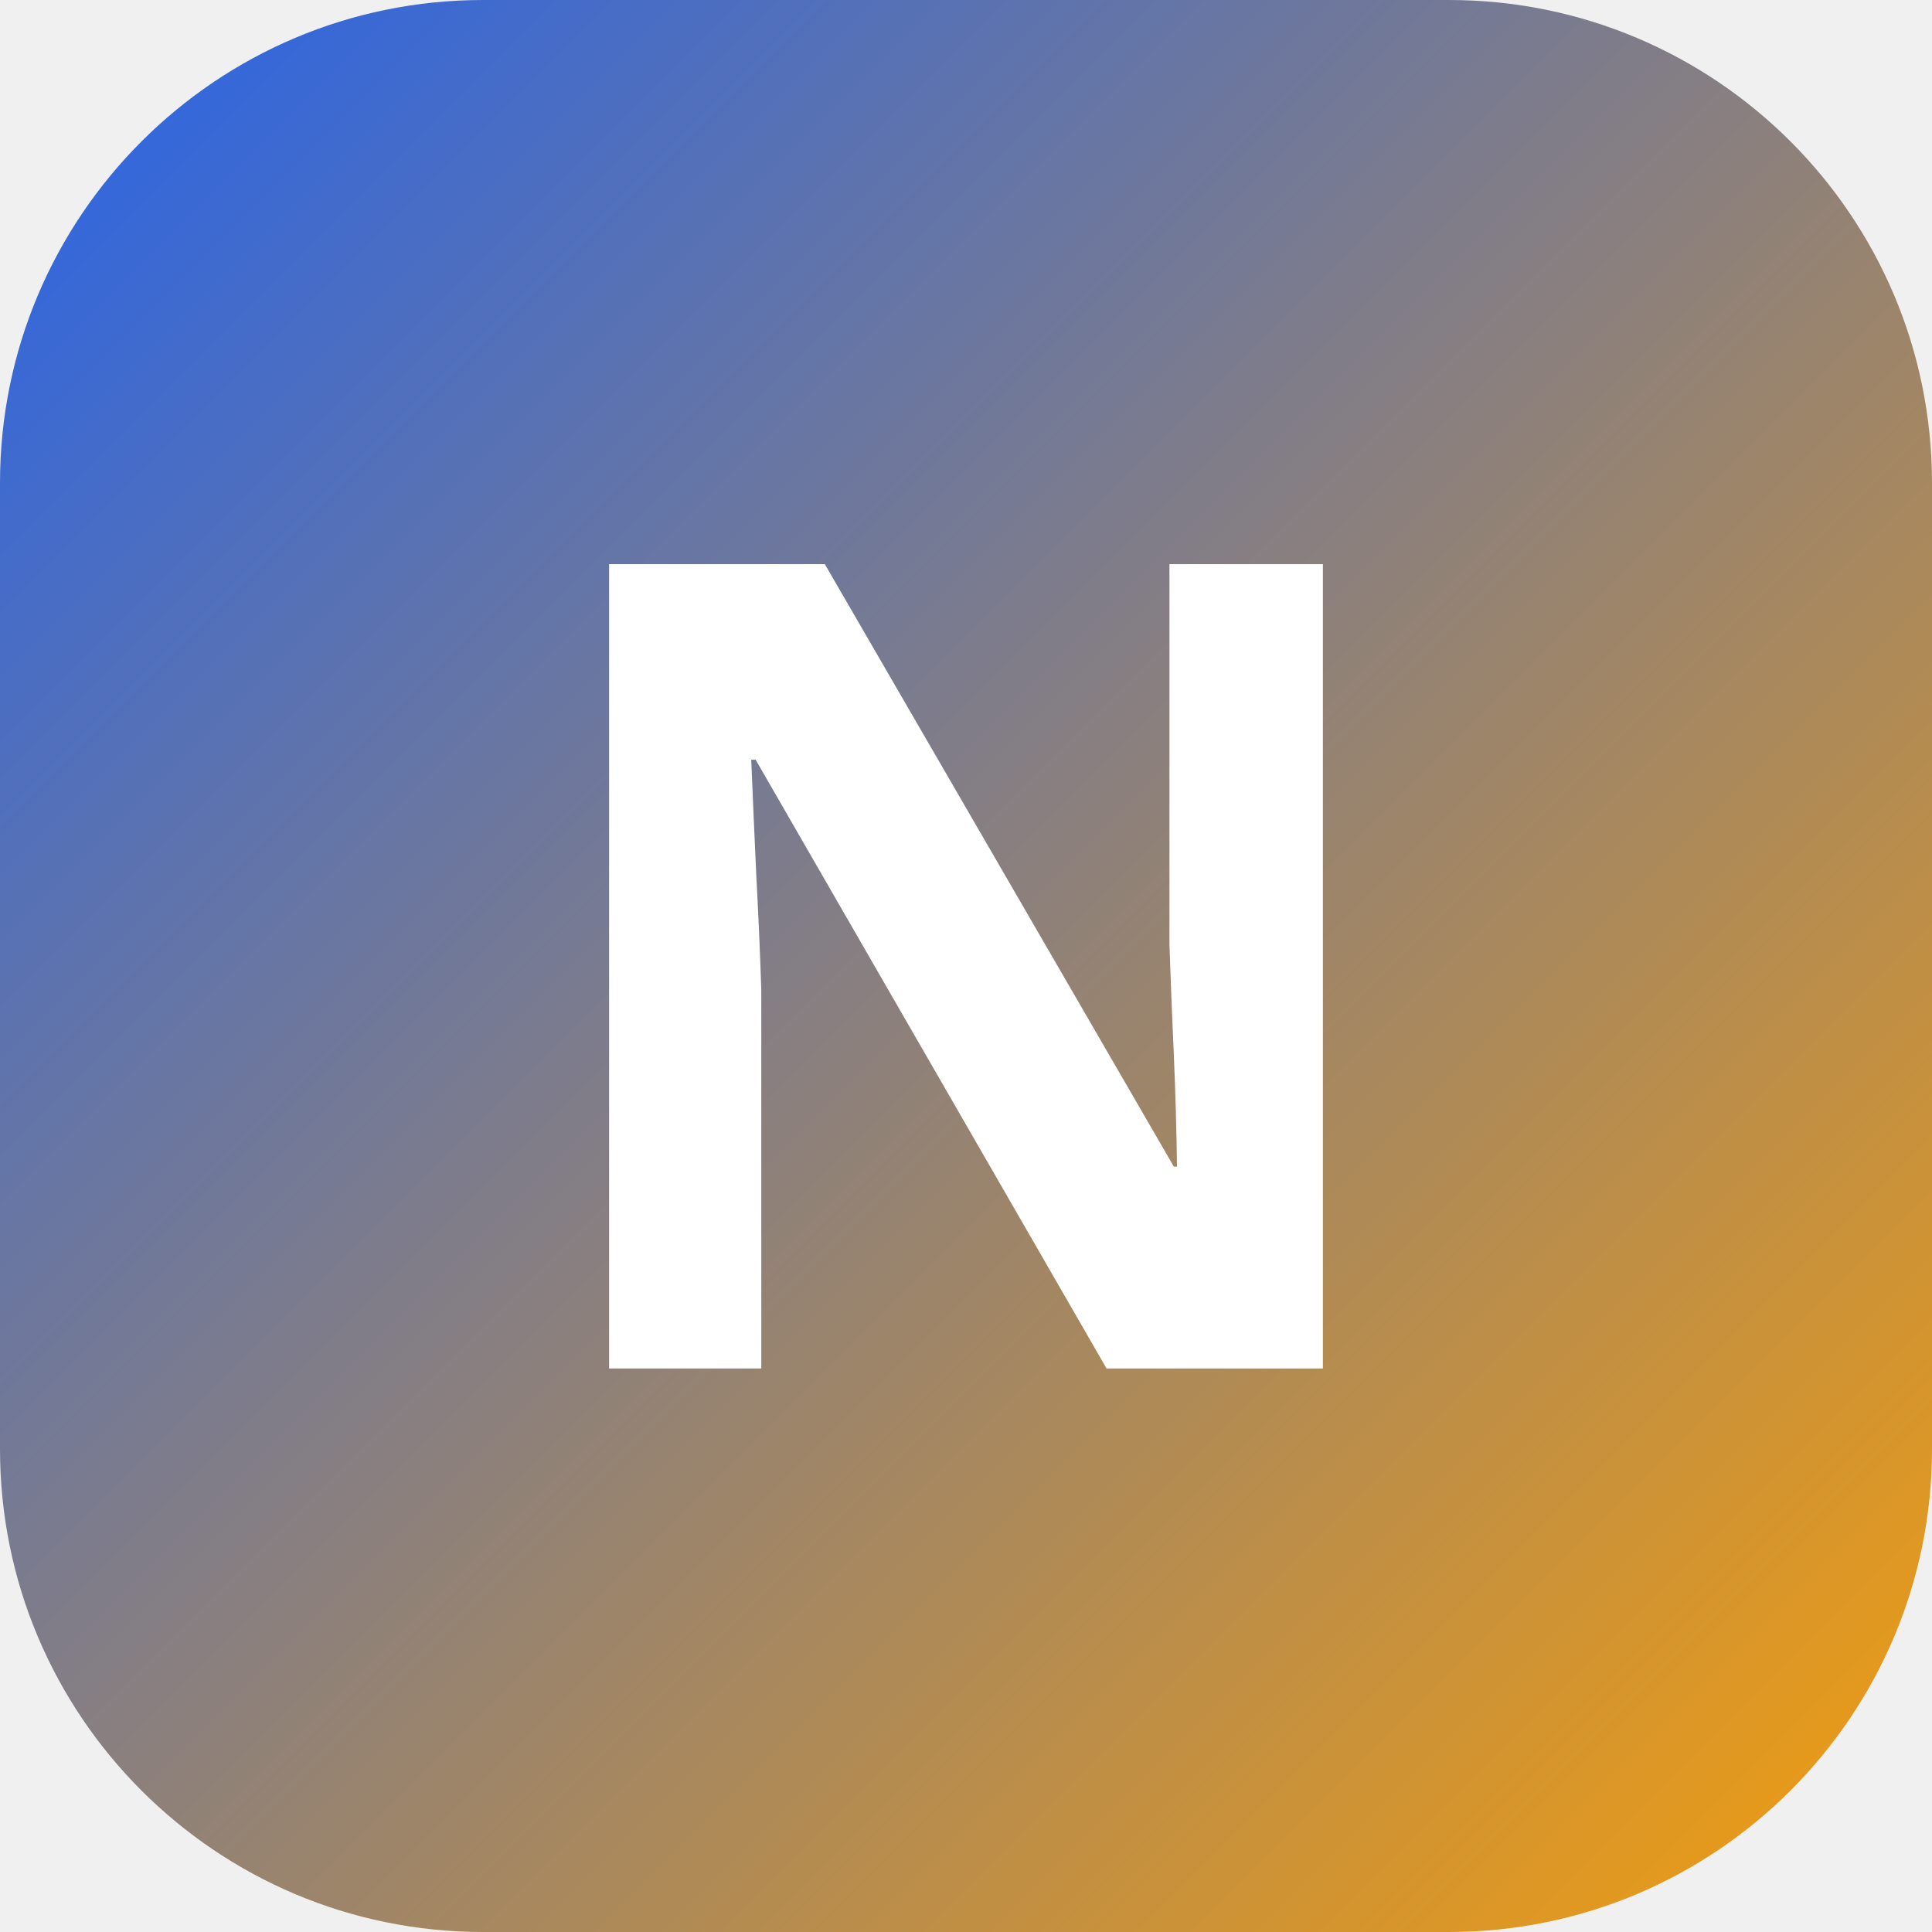
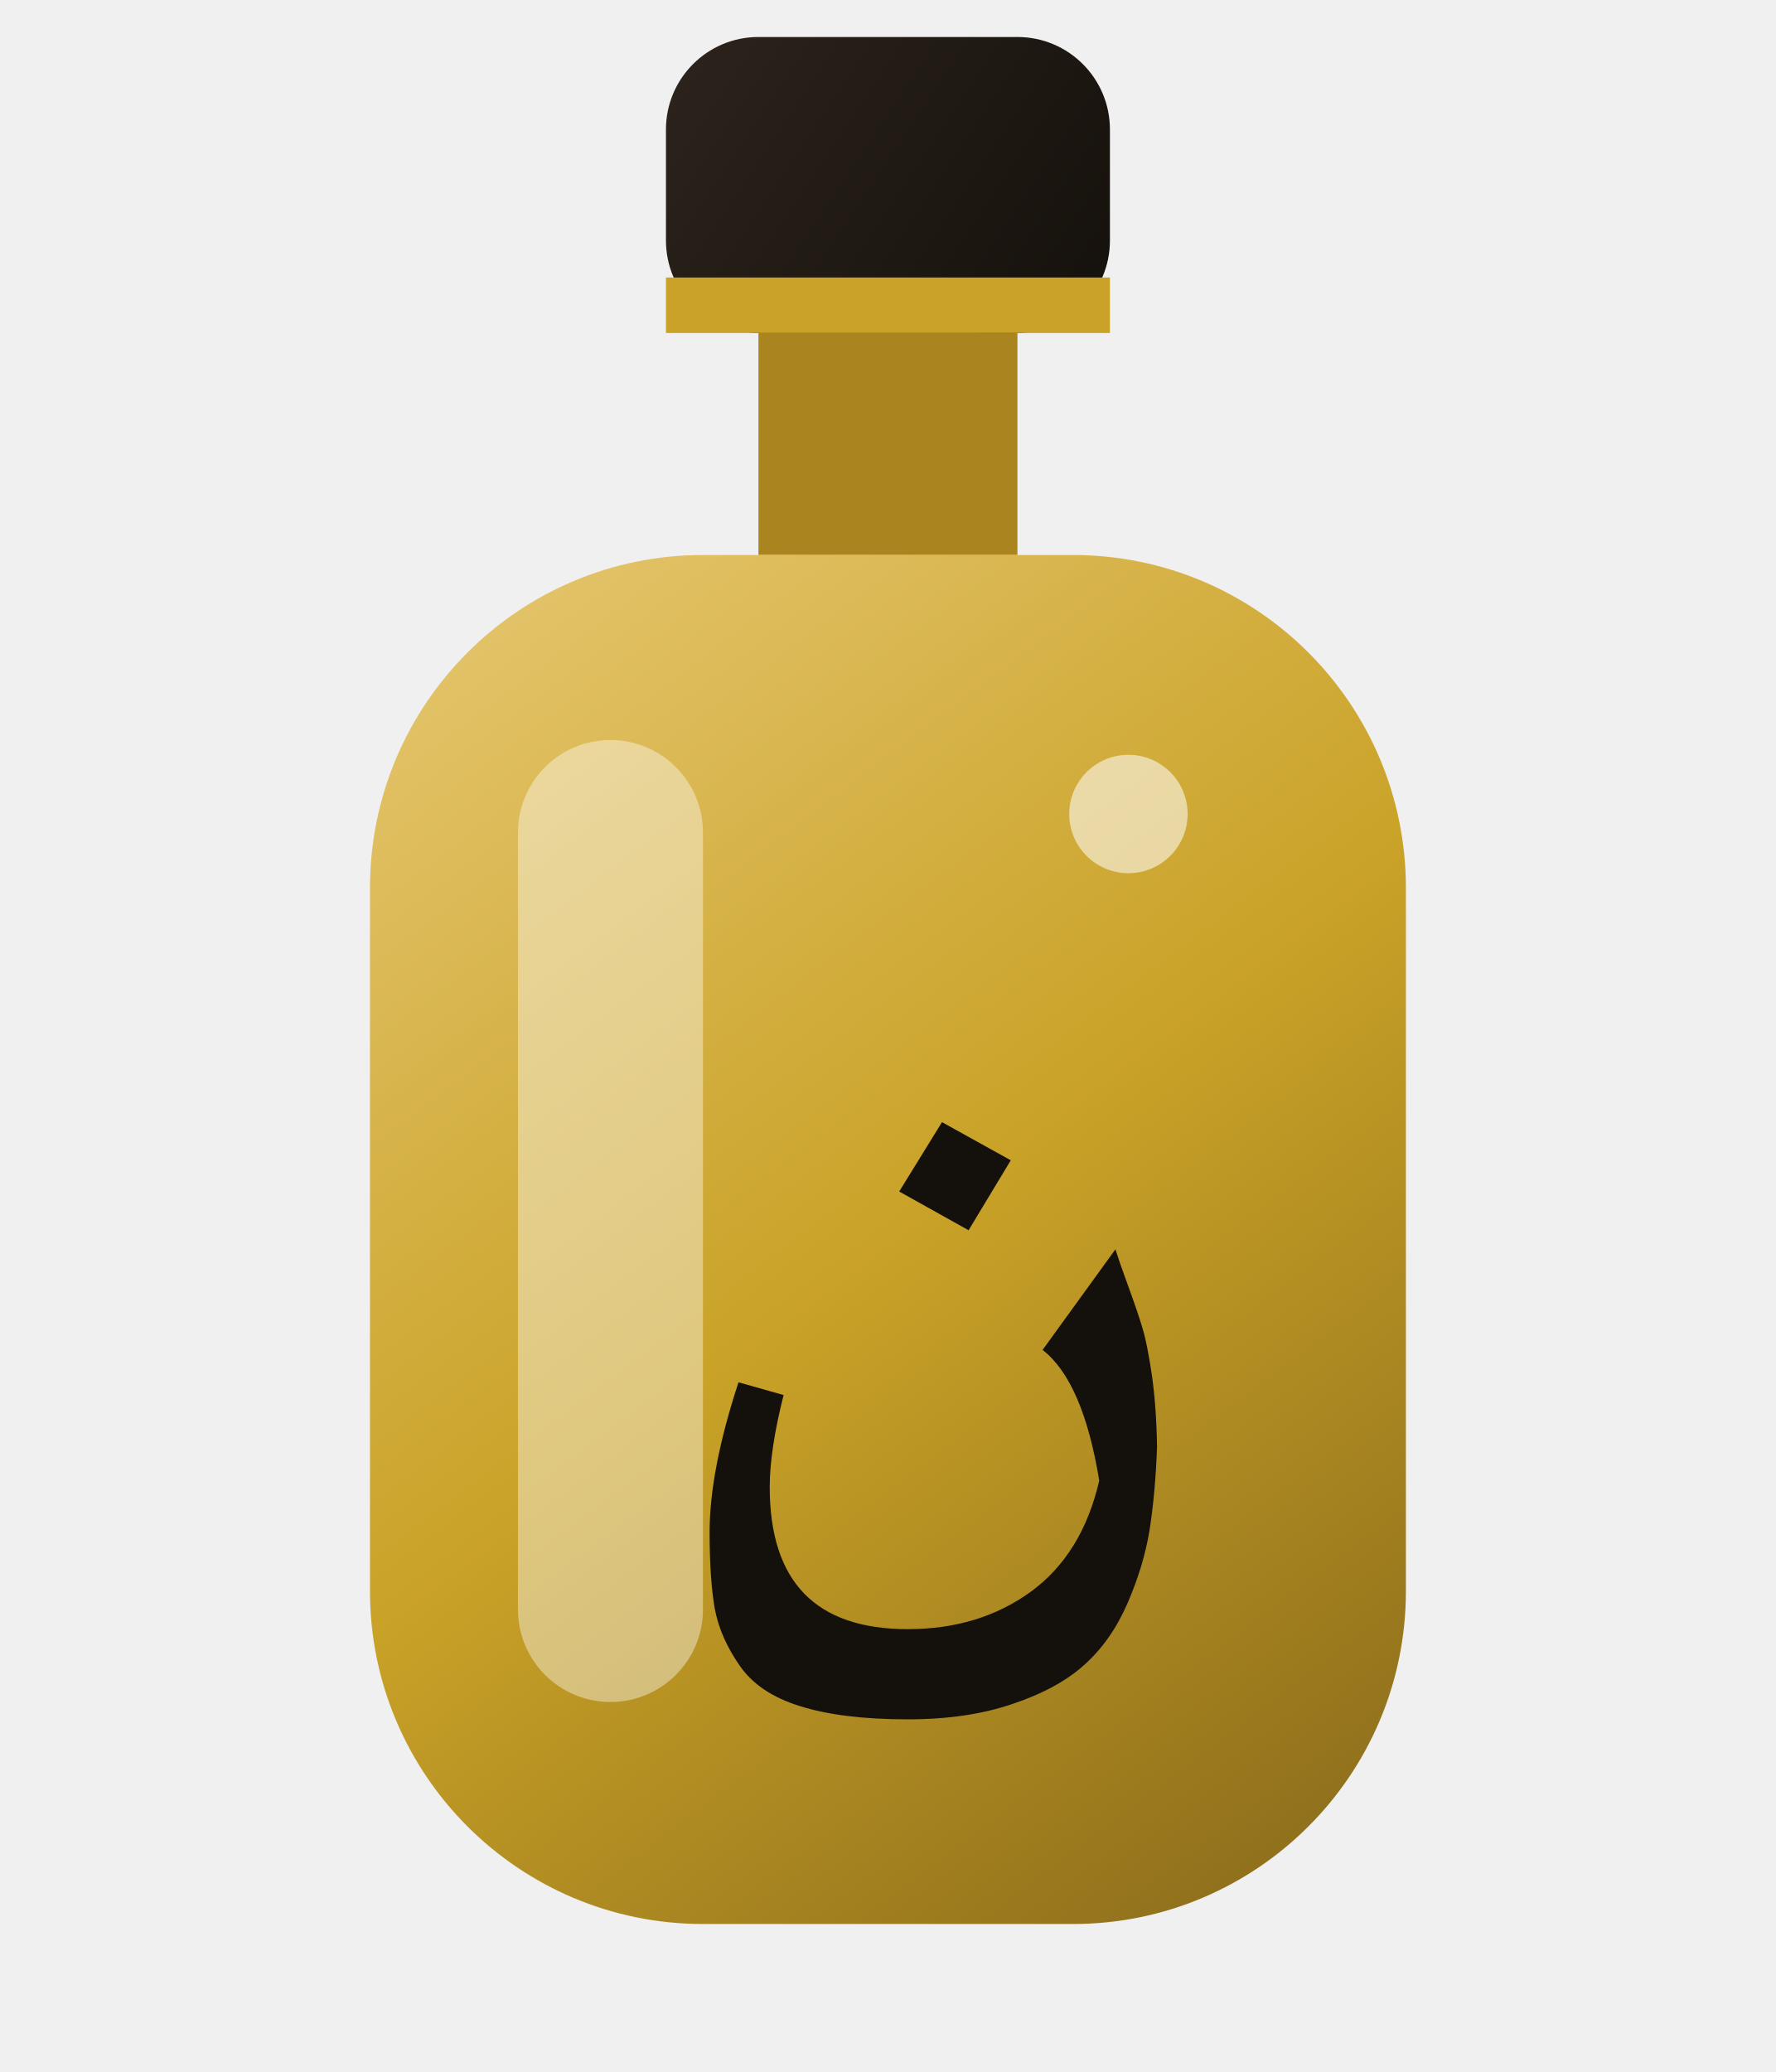
- <svg xmlns="http://www.w3.org/2000/svg" width="48" height="48" viewBox="0 0 48 48">
+ <svg xmlns="http://www.w3.org/2000/svg" viewBox="0 0 48 56" fill="none">
  <defs>
-     <linearGradient id="g" x1="0%" y1="0%" x2="100%" y2="100%">
-       <stop offset="0%" stop-color="#2563EB" />
-       <stop offset="100%" stop-color="#F59E0B" />
+     <linearGradient id="nawa-gold" x1="10" y1="15" x2="38" y2="52" gradientUnits="userSpaceOnUse">
+       <stop stop-color="#E7C873" />
+       <stop offset="0.5" stop-color="#C9A227" />
+       <stop offset="1" stop-color="#86681A" />
+     </linearGradient>
+     <linearGradient id="nawa-cap" x1="18" y1="1" x2="30" y2="9" gradientUnits="userSpaceOnUse">
+       <stop stop-color="#2C241C" />
+       <stop offset="1" stop-color="#14100B" />
    </linearGradient>
  </defs>
-   <rect width="48" height="48" rx="12" fill="url(#g)" />
-   <text x="24" y="34" font-family="Cairo,sans-serif" font-size="28" font-weight="700" fill="#fff" text-anchor="middle">N</text>
+   <rect x="18" y="1" width="12" height="8" rx="2.5" fill="url(#nawa-cap)" />
+   <rect x="18" y="7.5" width="12" height="1.5" fill="#C9A227" />
+   <rect x="20.5" y="9" width="7" height="6" fill="#A9841F" />
+   <rect x="10" y="15" width="28" height="37" rx="9" fill="url(#nawa-gold)" />
+   <rect x="14" y="20" width="5" height="26" rx="2.5" fill="#FFFFFF" fill-opacity="0.4" />
+   <circle cx="30.5" cy="22" r="1.6" fill="#FFFFFF" fill-opacity="0.55" />
+   <text x="25" y="42" text-anchor="middle" font-size="23" font-weight="700" fill="#14100B" font-family="'Aref Ruqaa','Amiri',serif">ن</text>
</svg>
